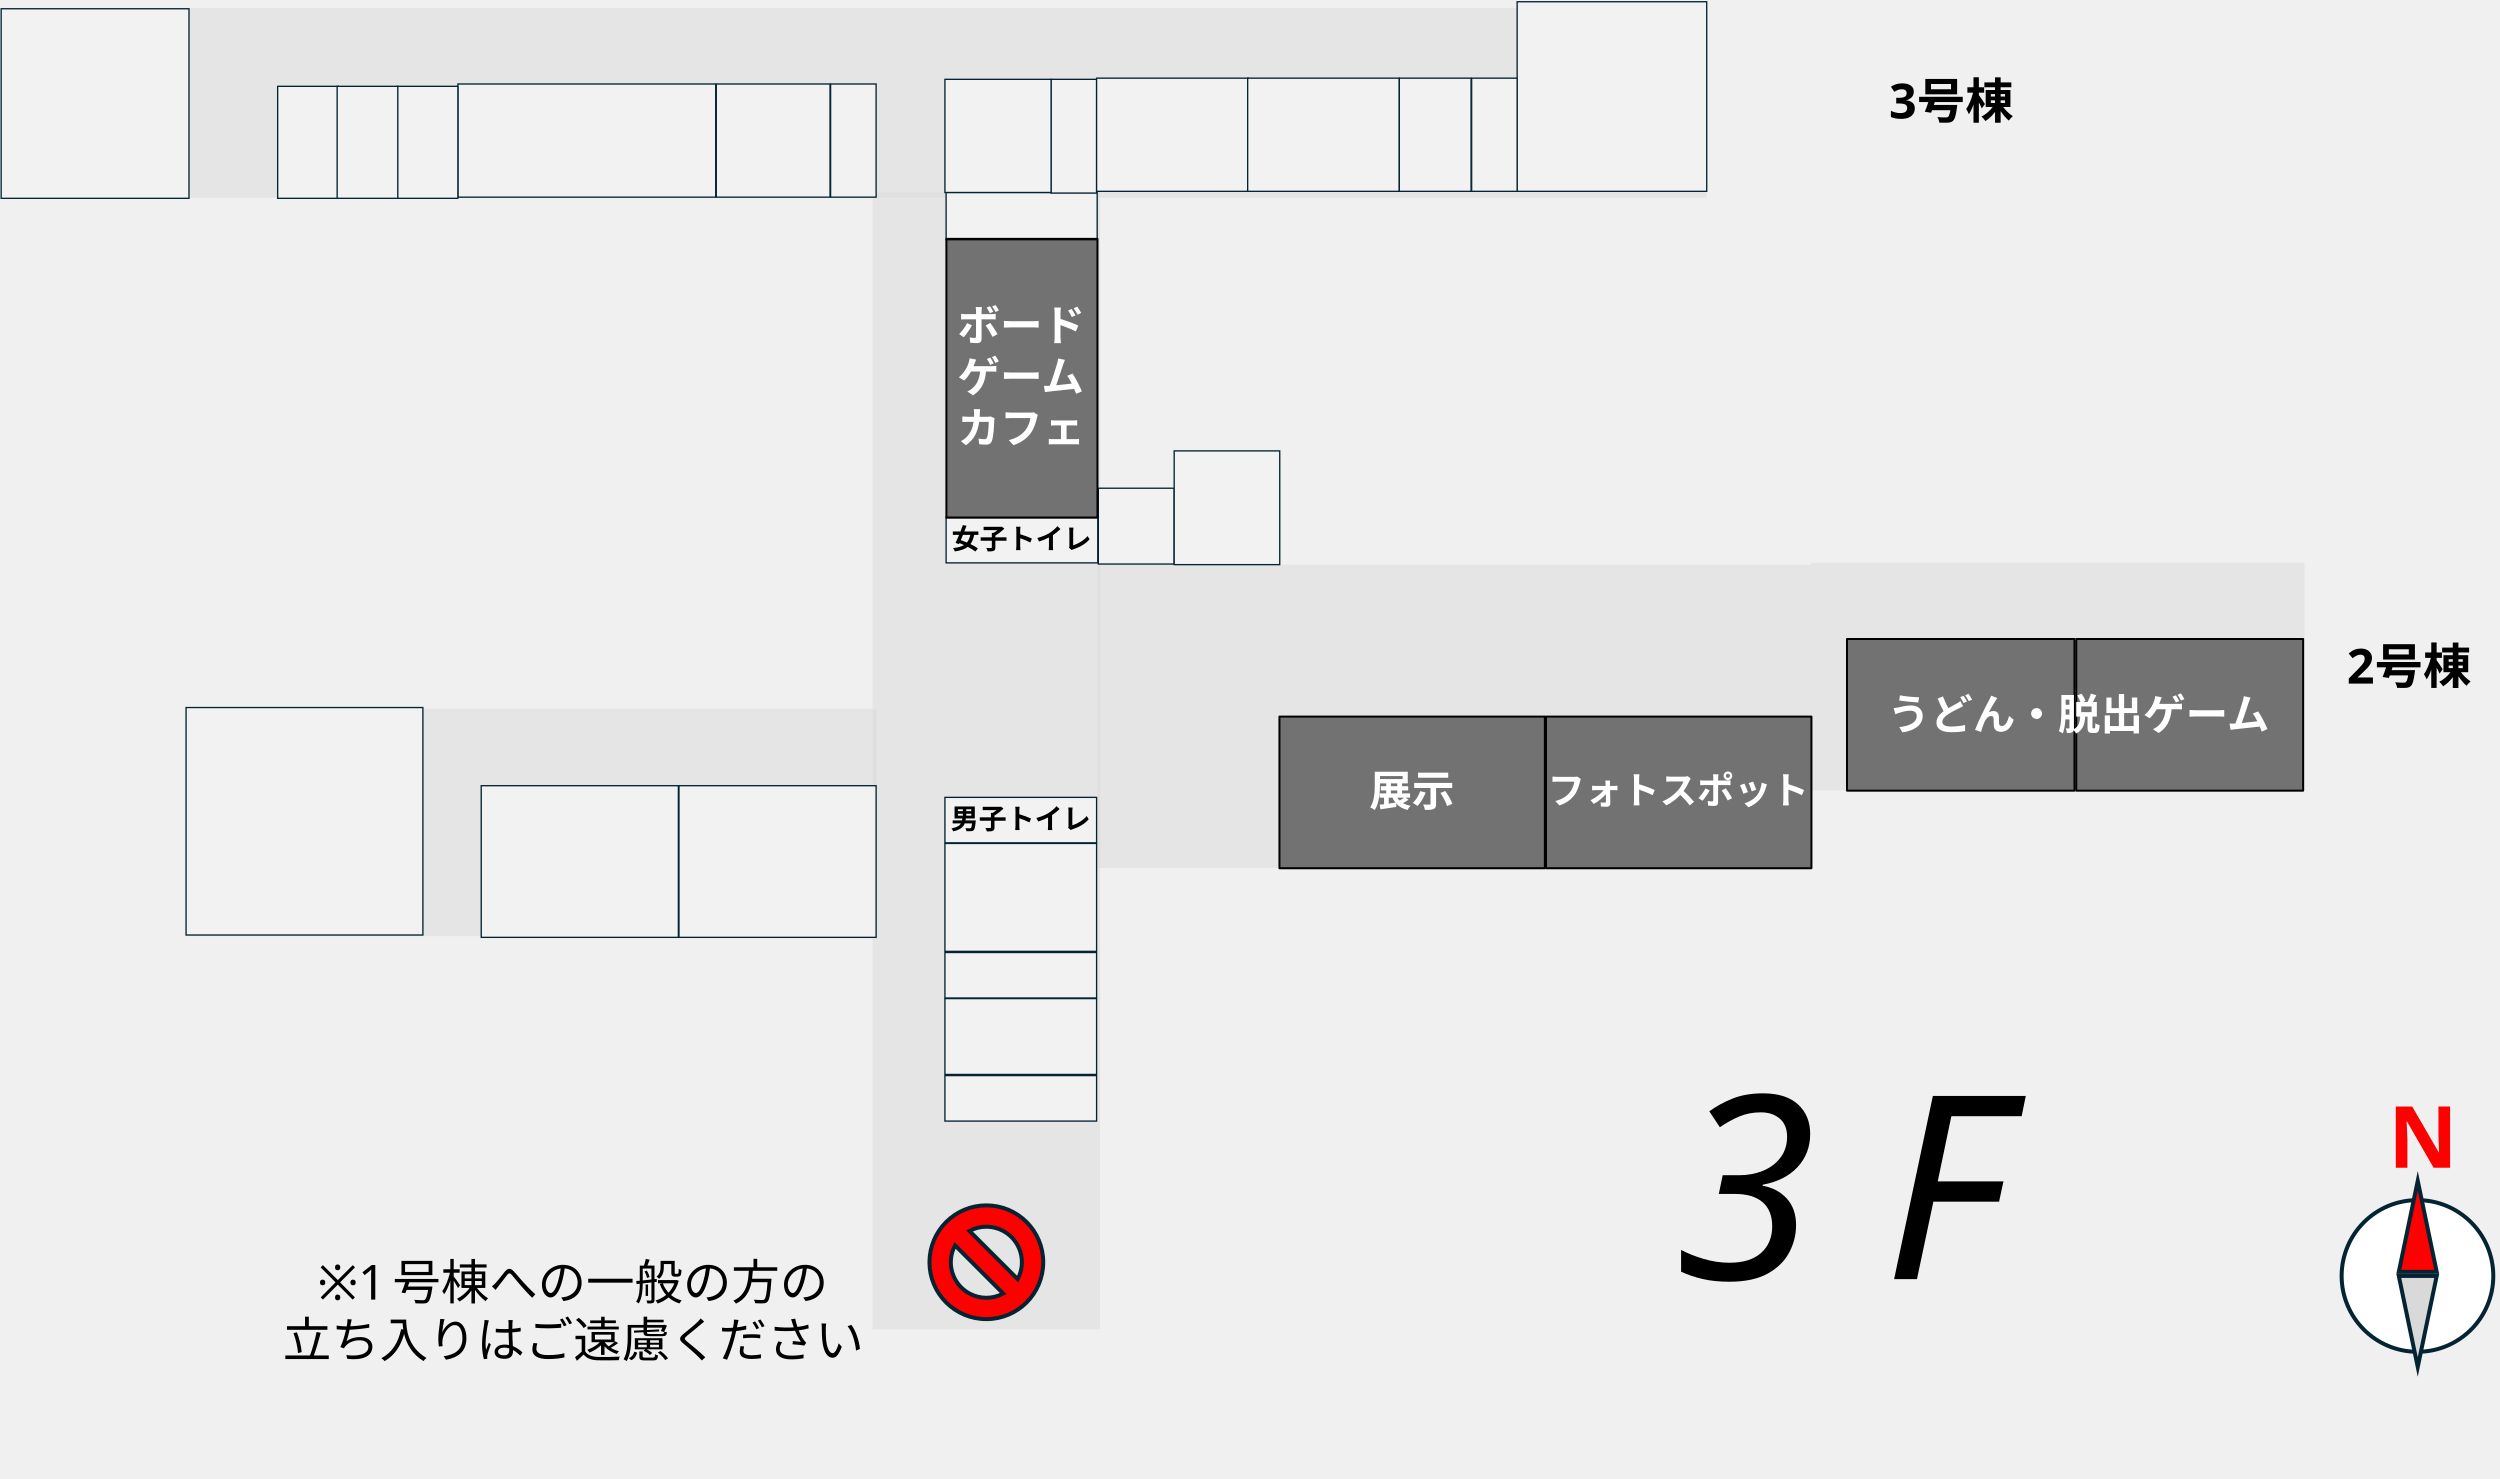
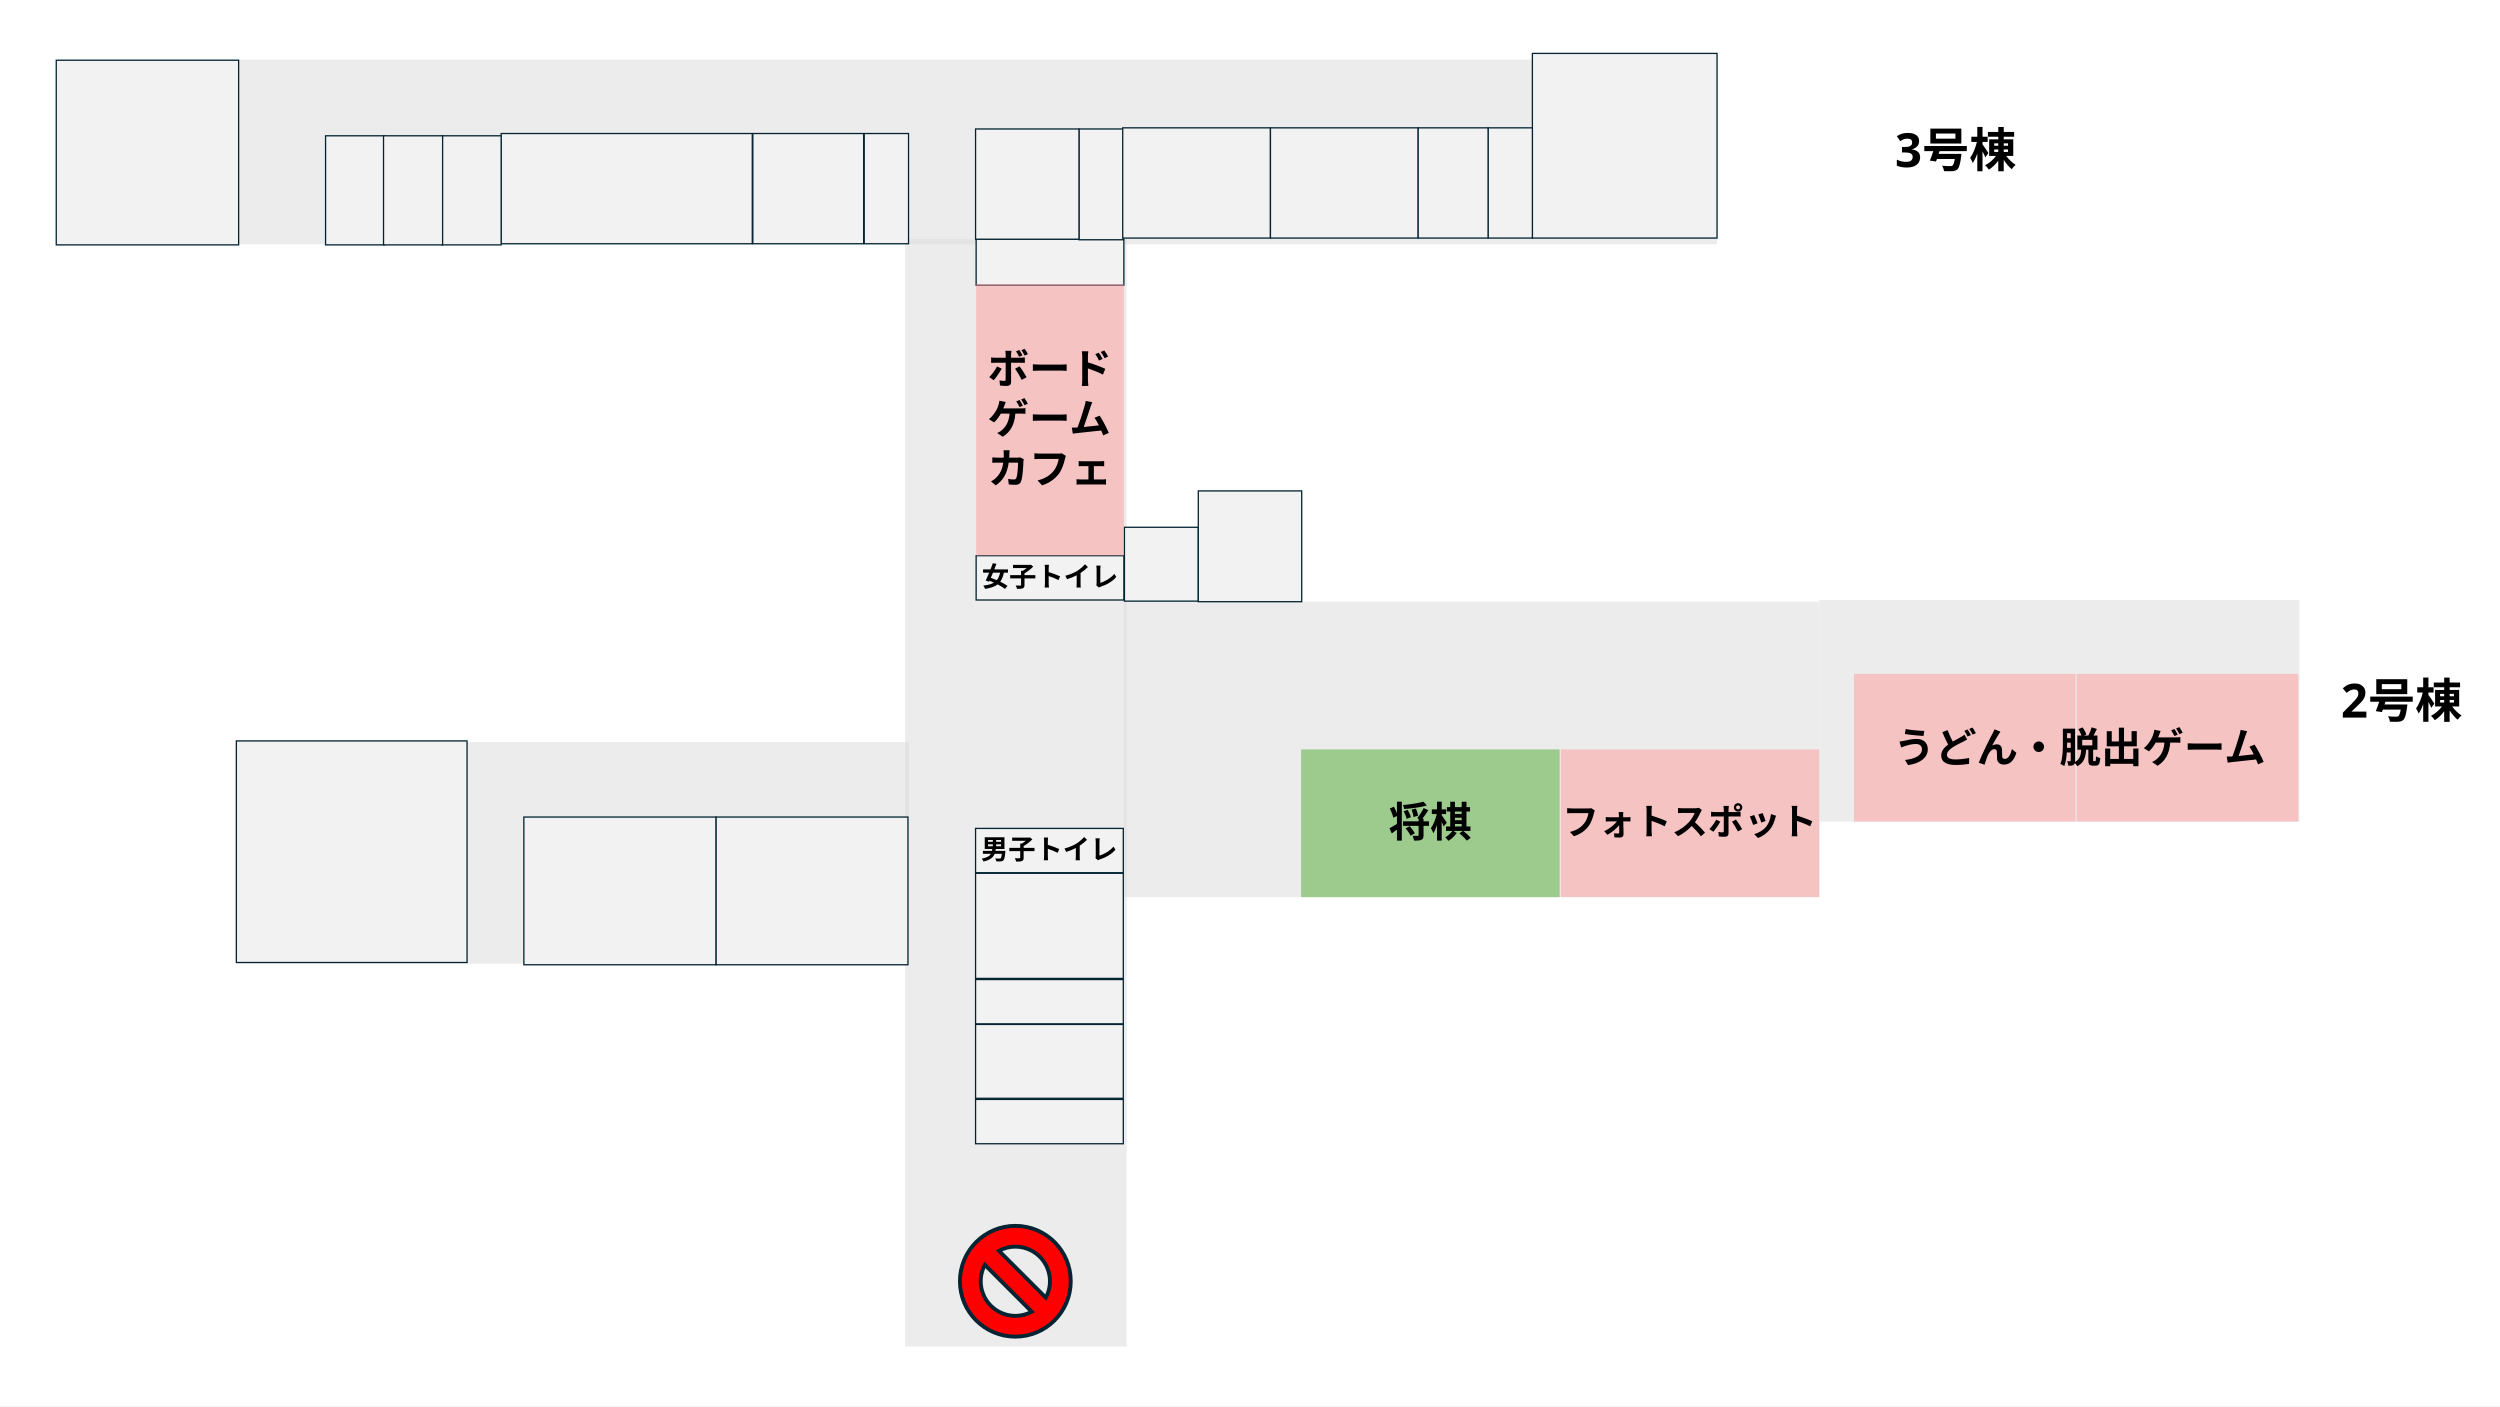
- <svg xmlns="http://www.w3.org/2000/svg" width="4286" height="2535" xml:space="preserve" overflow="hidden">
-   <g transform="translate(-100 -91)">
+ <svg xmlns="http://www.w3.org/2000/svg" width="4400" height="2475" xml:space="preserve" overflow="hidden">
+   <g>
    <g>
-       <rect x="102" y="105" width="2924" height="325" fill="#D9D9D9" fill-opacity="0.502" />
-       <rect x="1596" y="421" width="390" height="1949" fill="#D9D9D9" fill-opacity="0.502" />
-       <rect x="1982" y="1059" width="1223" height="520" fill="#D9D9D9" fill-opacity="0.502" />
-       <rect x="418" y="1306" width="1185" height="390" fill="#D9D9D9" fill-opacity="0.502" />
-       <path d="M1693.5 2255C1693.5 2201.15 1737.15 2157.5 1791 2157.5 1844.85 2157.5 1888.5 2201.15 1888.5 2255 1888.5 2308.85 1844.85 2352.5 1791 2352.5 1737.15 2352.5 1693.5 2308.85 1693.5 2255ZM1844.65 2283.89C1860.61 2254.26 1849.52 2217.3 1819.89 2201.35 1801.85 2191.63 1780.15 2191.63 1762.11 2201.35ZM1737.35 2226.11C1721.39 2255.74 1732.48 2292.7 1762.11 2308.65 1780.15 2318.37 1801.85 2318.37 1819.89 2308.65Z" stroke="#042433" stroke-width="6.875" stroke-linecap="butt" stroke-linejoin="miter" stroke-miterlimit="8" stroke-opacity="1" fill="#FF0000" fill-rule="evenodd" fill-opacity="1" />
-       <text fill="#000000" fill-opacity="1" font-family="Yu Gothic,Yu Gothic_MSFontService,sans-serif" font-style="normal" font-variant="normal" font-weight="700" font-stretch="normal" font-size="83" text-anchor="start" direction="ltr" writing-mode="lr-tb" unicode-bidi="normal" text-decoration="none" transform="matrix(1 0 0 1 3338.6 294)">3</text>
-       <text fill="#000000" fill-opacity="1" font-family="Yu Gothic,Yu Gothic_MSFontService,sans-serif" font-style="normal" font-variant="normal" font-weight="700" font-stretch="normal" font-size="83" text-anchor="start" direction="ltr" writing-mode="lr-tb" unicode-bidi="normal" text-decoration="none" transform="matrix(1 0 0 1 3386.15 294)">号棟</text>
-       <text fill="#000000" fill-opacity="1" font-family="HGMinchoE,HGMinchoE_MSFontService,sans-serif" font-style="oblique" font-variant="normal" font-weight="400" font-stretch="normal" font-size="440" text-anchor="start" direction="ltr" writing-mode="lr-tb" unicode-bidi="normal" text-decoration="none" transform="matrix(1 0 0 1 2972.38 2284)">3 F</text>
-       <text fill="#000000" fill-opacity="1" font-family="Yu Gothic,Yu Gothic_MSFontService,sans-serif" font-style="normal" font-variant="normal" font-weight="400" font-stretch="normal" font-size="83" text-anchor="start" direction="ltr" writing-mode="lr-tb" unicode-bidi="normal" text-decoration="none" transform="matrix(1 0 0 1 644.445 2319)">※1</text>
-       <text fill="#000000" fill-opacity="1" font-family="Yu Gothic,Yu Gothic_MSFontService,sans-serif" font-style="normal" font-variant="normal" font-weight="400" font-stretch="normal" font-size="83" text-anchor="start" direction="ltr" writing-mode="lr-tb" unicode-bidi="normal" text-decoration="none" transform="matrix(1 0 0 1 772.778 2319)">号棟への一般の方の</text>
-       <text fill="#000000" fill-opacity="1" font-family="Yu Gothic,Yu Gothic_MSFontService,sans-serif" font-style="normal" font-variant="normal" font-weight="400" font-stretch="normal" font-size="83" text-anchor="start" direction="ltr" writing-mode="lr-tb" unicode-bidi="normal" text-decoration="none" transform="matrix(1 0 0 1 584.862 2418)">立ち入りはご遠慮ください</text>
-       <path d="M4114.5 2278.5C4114.5 2206.7 4172.7 2148.5 4244.5 2148.5 4316.3 2148.5 4374.5 2206.7 4374.5 2278.5 4374.5 2350.3 4316.3 2408.5 4244.5 2408.5 4172.7 2408.5 4114.5 2350.3 4114.5 2278.5Z" stroke="#042433" stroke-width="6.875" stroke-linecap="butt" stroke-linejoin="miter" stroke-miterlimit="8" stroke-opacity="1" fill="#FFFFFF" fill-rule="evenodd" fill-opacity="1" />
-       <text fill="#FFFFFF" fill-opacity="1" font-family="Yu Gothic,Yu Gothic_MSFontService,sans-serif" font-style="normal" font-variant="normal" font-weight="400" font-stretch="normal" font-size="83" text-anchor="start" direction="ltr" writing-mode="lr-tb" unicode-bidi="normal" text-decoration="none" transform="matrix(1 0 0 1 4228.37 2305)">]</text>
-       <path d="M4212.5 2271.5 4245 2115.5 4277.5 2271.5Z" stroke="#042433" stroke-width="6.875" stroke-linecap="butt" stroke-linejoin="miter" stroke-miterlimit="8" stroke-opacity="1" fill="#FF0000" fill-rule="evenodd" fill-opacity="1" />
-       <path d="M0 156 32.5 0 65 156Z" stroke="#042433" stroke-width="6.875" stroke-linecap="butt" stroke-linejoin="miter" stroke-miterlimit="8" stroke-opacity="1" fill="#D9D9D9" fill-rule="evenodd" fill-opacity="1" transform="matrix(1 0 0 -1 4212.5 2434.5)" />
-       <text fill="#FF0000" fill-opacity="1" font-family="HGPMinchoE,HGPMinchoE_MSFontService,sans-serif" font-style="normal" font-variant="normal" font-weight="700" font-stretch="normal" font-size="147" text-anchor="start" direction="ltr" writing-mode="lr-tb" unicode-bidi="normal" text-decoration="none" transform="matrix(1 0 0 1 4194.16 2093)">N</text>
-       <rect x="3205" y="1056" width="846" height="390" fill="#D9D9D9" fill-opacity="0.502" />
-       <rect x="3659.5" y="1186.5" width="389" height="260" stroke="#000000" stroke-width="3.438" stroke-linecap="butt" stroke-linejoin="round" stroke-miterlimit="10" stroke-opacity="1" fill="#000000" fill-opacity="0.502" />
-       <rect x="3266.5" y="1186.5" width="390" height="260" stroke="#000000" stroke-width="3.438" stroke-linecap="butt" stroke-linejoin="round" stroke-miterlimit="10" stroke-opacity="1" fill="#000000" fill-opacity="0.502" />
-       <rect x="2750.5" y="1319.5" width="455" height="260" stroke="#000000" stroke-width="3.438" stroke-linecap="butt" stroke-linejoin="round" stroke-miterlimit="10" stroke-opacity="1" fill="#000000" fill-opacity="0.502" />
-       <text fill="#FFFFFF" fill-opacity="1" font-family="Yu Gothic,Yu Gothic_MSFontService,sans-serif" font-style="normal" font-variant="normal" font-weight="700" font-stretch="normal" font-size="64" text-anchor="start" direction="ltr" writing-mode="lr-tb" unicode-bidi="normal" text-decoration="none" transform="matrix(1 0 0 1 2753.25 1469)">フォトスポット</text>
-       <rect x="2293.5" y="1319.5" width="455" height="260" stroke="#000000" stroke-width="3.438" stroke-linecap="butt" stroke-linejoin="round" stroke-miterlimit="10" stroke-opacity="1" fill="#000000" fill-opacity="0.502" />
-       <text fill="#FFFFFF" fill-opacity="1" font-family="Yu Gothic,Yu Gothic_MSFontService,sans-serif" font-style="normal" font-variant="normal" font-weight="700" font-stretch="normal" font-size="73" text-anchor="start" direction="ltr" writing-mode="lr-tb" unicode-bidi="normal" text-decoration="none" transform="matrix(1 0 0 1 2447.51 1473)">展示</text>
-       <rect x="1983" y="928" width="130" height="130" stroke="#042433" stroke-width="2.292" stroke-linecap="butt" stroke-linejoin="miter" stroke-miterlimit="8" stroke-opacity="1" fill="#F2F2F2" fill-opacity="1" />
-       <rect x="1524" y="235" width="78" height="194" stroke="#042433" stroke-width="2.292" stroke-linecap="butt" stroke-linejoin="miter" stroke-miterlimit="8" stroke-opacity="1" fill="#F2F2F2" fill-opacity="1" />
-       <rect x="1722" y="421" width="259" height="81" stroke="#042433" stroke-width="2.292" stroke-linecap="butt" stroke-linejoin="miter" stroke-miterlimit="8" stroke-opacity="1" fill="#F2F2F2" fill-opacity="1" />
-       <rect x="1720" y="1458" width="260" height="78" stroke="#042433" stroke-width="2.292" stroke-linecap="butt" stroke-linejoin="miter" stroke-miterlimit="8" stroke-opacity="1" fill="#F2F2F2" fill-opacity="1" />
-       <text fill="#000000" fill-opacity="1" font-family="Yu Gothic,Yu Gothic_MSFontService,sans-serif" font-style="normal" font-variant="normal" font-weight="700" font-stretch="normal" font-size="48" text-anchor="start" direction="ltr" writing-mode="lr-tb" unicode-bidi="normal" text-decoration="none" transform="matrix(1 0 0 1 1729.87 1512)">男子トイレ</text>
-       <rect x="1720" y="1724" width="260" height="78" stroke="#042433" stroke-width="2.292" stroke-linecap="butt" stroke-linejoin="miter" stroke-miterlimit="8" stroke-opacity="1" fill="#F2F2F2" fill-opacity="1" />
-       <rect x="419" y="1304" width="406" height="390" stroke="#042433" stroke-width="2.292" stroke-linecap="butt" stroke-linejoin="miter" stroke-miterlimit="8" stroke-opacity="1" fill="#F2F2F2" fill-opacity="1" />
-       <rect x="1720" y="1537" width="260" height="185" stroke="#042433" stroke-width="2.292" stroke-linecap="butt" stroke-linejoin="miter" stroke-miterlimit="8" stroke-opacity="1" fill="#F2F2F2" fill-opacity="1" />
-       <rect x="1902" y="227" width="78" height="195" stroke="#042433" stroke-width="2.292" stroke-linecap="butt" stroke-linejoin="miter" stroke-miterlimit="8" stroke-opacity="1" fill="#F2F2F2" fill-opacity="1" />
-       <rect x="1722" y="978" width="260" height="78" stroke="#042433" stroke-width="2.292" stroke-linecap="butt" stroke-linejoin="miter" stroke-miterlimit="8" stroke-opacity="1" fill="#F2F2F2" fill-opacity="1" />
-       <text fill="#000000" fill-opacity="1" font-family="Yu Gothic,Yu Gothic_MSFontService,sans-serif" font-style="normal" font-variant="normal" font-weight="700" font-stretch="normal" font-size="48" text-anchor="start" direction="ltr" writing-mode="lr-tb" unicode-bidi="normal" text-decoration="none" transform="matrix(1 -2.44929e-16 2.44929e-16 1 1731.37 1032)">女子トイレ</text>
-       <rect x="1720" y="227" width="182" height="194" stroke="#042433" stroke-width="2.292" stroke-linecap="butt" stroke-linejoin="miter" stroke-miterlimit="8" stroke-opacity="1" fill="#F2F2F2" fill-opacity="1" />
-       <rect x="1980" y="225" width="260" height="194" stroke="#042433" stroke-width="2.292" stroke-linecap="butt" stroke-linejoin="miter" stroke-miterlimit="8" stroke-opacity="1" fill="#F2F2F2" fill-opacity="1" />
-       <rect x="2239" y="225" width="260" height="194" stroke="#042433" stroke-width="2.292" stroke-linecap="butt" stroke-linejoin="miter" stroke-miterlimit="8" stroke-opacity="1" fill="#F2F2F2" fill-opacity="1" />
-       <rect x="2701" y="94" width="325" height="325" stroke="#042433" stroke-width="2.292" stroke-linecap="butt" stroke-linejoin="miter" stroke-miterlimit="8" stroke-opacity="1" fill="#F2F2F2" fill-opacity="1" />
-       <rect x="2623" y="225" width="78" height="194" stroke="#042433" stroke-width="2.292" stroke-linecap="butt" stroke-linejoin="miter" stroke-miterlimit="8" stroke-opacity="1" fill="#F2F2F2" fill-opacity="1" />
-       <rect x="2499" y="225" width="123" height="194" stroke="#042433" stroke-width="2.292" stroke-linecap="butt" stroke-linejoin="miter" stroke-miterlimit="8" stroke-opacity="1" fill="#F2F2F2" fill-opacity="1" />
-       <rect x="1328" y="235" width="195" height="194" stroke="#042433" stroke-width="2.292" stroke-linecap="butt" stroke-linejoin="miter" stroke-miterlimit="8" stroke-opacity="1" fill="#F2F2F2" fill-opacity="1" />
-       <rect x="102" y="106" width="322" height="325" stroke="#042433" stroke-width="2.292" stroke-linecap="butt" stroke-linejoin="miter" stroke-miterlimit="8" stroke-opacity="1" fill="#F2F2F2" fill-opacity="1" />
-       <rect x="1720" y="1803" width="260" height="130" stroke="#042433" stroke-width="2.292" stroke-linecap="butt" stroke-linejoin="miter" stroke-miterlimit="8" stroke-opacity="1" fill="#F2F2F2" fill-opacity="1" />
-       <rect x="1720" y="1935" width="260" height="78" stroke="#042433" stroke-width="2.292" stroke-linecap="butt" stroke-linejoin="miter" stroke-miterlimit="8" stroke-opacity="1" fill="#F2F2F2" fill-opacity="1" />
-       <rect x="1722.5" y="500.5" width="259" height="478" stroke="#000000" stroke-width="3.438" stroke-linecap="butt" stroke-linejoin="round" stroke-miterlimit="10" stroke-opacity="1" fill="#000000" fill-opacity="0.502" />
-       <text fill="#FFFFFF" fill-opacity="1" font-family="Yu Gothic,Yu Gothic_MSFontService,sans-serif" font-style="normal" font-variant="normal" font-weight="700" font-stretch="normal" font-size="73" text-anchor="start" direction="ltr" writing-mode="lr-tb" unicode-bidi="normal" text-decoration="none" transform="matrix(1 0 0 1 1741.42 675)">ボード</text>
-       <text fill="#FFFFFF" fill-opacity="1" font-family="Yu Gothic,Yu Gothic_MSFontService,sans-serif" font-style="normal" font-variant="normal" font-weight="700" font-stretch="normal" font-size="73" text-anchor="start" direction="ltr" writing-mode="lr-tb" unicode-bidi="normal" text-decoration="none" transform="matrix(1 0 0 1 1741.42 763)">ゲーム</text>
-       <text fill="#FFFFFF" fill-opacity="1" font-family="Yu Gothic,Yu Gothic_MSFontService,sans-serif" font-style="normal" font-variant="normal" font-weight="700" font-stretch="normal" font-size="73" text-anchor="start" direction="ltr" writing-mode="lr-tb" unicode-bidi="normal" text-decoration="none" transform="matrix(1 0 0 1 1741.42 851)">カフェ</text>
-       <rect x="2113" y="864" width="181" height="195" stroke="#042433" stroke-width="2.292" stroke-linecap="butt" stroke-linejoin="miter" stroke-miterlimit="8" stroke-opacity="1" fill="#F2F2F2" fill-opacity="1" />
-       <rect x="885" y="235" width="442" height="194" stroke="#042433" stroke-width="2.292" stroke-linecap="butt" stroke-linejoin="miter" stroke-miterlimit="8" stroke-opacity="1" fill="#F2F2F2" fill-opacity="1" />
-       <rect x="781" y="239" width="104" height="192" stroke="#042433" stroke-width="2.292" stroke-linecap="butt" stroke-linejoin="miter" stroke-miterlimit="8" stroke-opacity="1" fill="#F2F2F2" fill-opacity="1" />
-       <rect x="576" y="239" width="104" height="192" stroke="#042433" stroke-width="2.292" stroke-linecap="butt" stroke-linejoin="miter" stroke-miterlimit="8" stroke-opacity="1" fill="#F2F2F2" fill-opacity="1" />
-       <rect x="678" y="239" width="104" height="192" stroke="#042433" stroke-width="2.292" stroke-linecap="butt" stroke-linejoin="miter" stroke-miterlimit="8" stroke-opacity="1" fill="#F2F2F2" fill-opacity="1" />
-       <rect x="1264" y="1438" width="338" height="260" stroke="#042433" stroke-width="2.292" stroke-linecap="butt" stroke-linejoin="miter" stroke-miterlimit="8" stroke-opacity="1" fill="#F2F2F2" fill-opacity="1" />
-       <text fill="#FFFFFF" fill-opacity="1" font-family="Yu Gothic,Yu Gothic_MSFontService,sans-serif" font-style="normal" font-variant="normal" font-weight="700" font-stretch="normal" font-size="73" text-anchor="start" direction="ltr" writing-mode="lr-tb" unicode-bidi="normal" text-decoration="none" transform="matrix(1 0 0 1 3336.02 1342)">うどん・脱出ゲーム</text>
-       <rect x="925" y="1438" width="338" height="260" stroke="#042433" stroke-width="2.292" stroke-linecap="butt" stroke-linejoin="miter" stroke-miterlimit="8" stroke-opacity="1" fill="#F2F2F2" fill-opacity="1" />
-       <text fill="#000000" fill-opacity="1" font-family="Yu Gothic,Yu Gothic_MSFontService,sans-serif" font-style="normal" font-variant="normal" font-weight="700" font-stretch="normal" font-size="83" text-anchor="start" direction="ltr" writing-mode="lr-tb" unicode-bidi="normal" text-decoration="none" transform="matrix(1 0 0 1 4123.41 1263)">2</text>
-       <text fill="#000000" fill-opacity="1" font-family="Yu Gothic,Yu Gothic_MSFontService,sans-serif" font-style="normal" font-variant="normal" font-weight="700" font-stretch="normal" font-size="83" text-anchor="start" direction="ltr" writing-mode="lr-tb" unicode-bidi="normal" text-decoration="none" transform="matrix(1 0 0 1 4170.96 1263)">号棟</text>
+       <rect x="0" y="0" width="4400" height="2475" fill="#FFFFFF" fill-opacity="1" />
+       <rect x="99" y="105" width="2923" height="325" fill="#D9D9D9" fill-opacity="0.502" />
+       <rect x="1593" y="421" width="390" height="1949" fill="#D9D9D9" fill-opacity="0.502" />
+       <rect x="1978" y="1059" width="1224" height="520" fill="#D9D9D9" fill-opacity="0.502" />
+       <rect x="415" y="1306" width="1185" height="390" fill="#D9D9D9" fill-opacity="0.502" />
+       <path d="M1689.5 2255C1689.5 2201.15 1733.15 2157.5 1787 2157.5 1840.85 2157.5 1884.5 2201.15 1884.5 2255 1884.5 2308.85 1840.85 2352.5 1787 2352.5 1733.15 2352.5 1689.5 2308.85 1689.5 2255ZM1840.65 2283.89C1856.61 2254.26 1845.52 2217.3 1815.89 2201.35 1797.85 2191.63 1776.15 2191.63 1758.11 2201.35ZM1733.35 2226.11C1717.39 2255.74 1728.48 2292.7 1758.11 2308.65 1776.15 2318.37 1797.85 2318.37 1815.89 2308.65Z" stroke="#042433" stroke-width="6.875" stroke-linecap="butt" stroke-linejoin="miter" stroke-miterlimit="8" stroke-opacity="1" fill="#FF0000" fill-rule="evenodd" fill-opacity="1" />
+       <text fill="#000000" fill-opacity="1" font-family="Yu Gothic,Yu Gothic_MSFontService,sans-serif" font-style="normal" font-variant="normal" font-weight="700" font-stretch="normal" font-size="83" text-anchor="start" direction="ltr" writing-mode="lr-tb" unicode-bidi="normal" text-decoration="none" transform="matrix(1 0 0 1 3335.27 294)">3</text>
+       <text fill="#000000" fill-opacity="1" font-family="Yu Gothic,Yu Gothic_MSFontService,sans-serif" font-style="normal" font-variant="normal" font-weight="700" font-stretch="normal" font-size="83" text-anchor="start" direction="ltr" writing-mode="lr-tb" unicode-bidi="normal" text-decoration="none" transform="matrix(1 0 0 1 3382.82 294)">号棟</text>
+       <rect x="3202" y="1056" width="845" height="390" fill="#D9D9D9" fill-opacity="0.502" />
+       <rect x="3655" y="1186" width="390" height="260" fill="#FF9999" fill-opacity="0.502" />
+       <rect x="3263" y="1186" width="390" height="260" fill="#FF9999" fill-opacity="0.502" />
+       <rect x="2747" y="1319" width="455" height="260" fill="#FF9999" fill-opacity="0.502" />
+       <text fill="#000000" fill-opacity="1" font-family="Yu Gothic,Yu Gothic_MSFontService,sans-serif" font-style="normal" font-variant="normal" font-weight="700" font-stretch="normal" font-size="64" text-anchor="start" direction="ltr" writing-mode="lr-tb" unicode-bidi="normal" text-decoration="none" transform="matrix(1 0 0 1 2749.91 1469)">フォトスポット</text>
+       <rect x="2290" y="1319" width="455" height="260" fill="#4EA72E" fill-opacity="0.502" />
+       <text fill="#000000" fill-opacity="1" font-family="Yu Gothic,Yu Gothic_MSFontService,sans-serif" font-style="normal" font-variant="normal" font-weight="700" font-stretch="normal" font-size="73" text-anchor="start" direction="ltr" writing-mode="lr-tb" unicode-bidi="normal" text-decoration="none" transform="matrix(1 0 0 1 2444.17 1473)">将棋</text>
+       <rect x="1979" y="928" width="130" height="130" stroke="#042433" stroke-width="2.292" stroke-linecap="butt" stroke-linejoin="miter" stroke-miterlimit="8" stroke-opacity="1" fill="#F2F2F2" fill-opacity="1" />
+       <rect x="1521" y="235" width="78" height="194" stroke="#042433" stroke-width="2.292" stroke-linecap="butt" stroke-linejoin="miter" stroke-miterlimit="8" stroke-opacity="1" fill="#F2F2F2" fill-opacity="1" />
+       <rect x="1718" y="421" width="260" height="81" stroke="#042433" stroke-width="2.292" stroke-linecap="butt" stroke-linejoin="miter" stroke-miterlimit="8" stroke-opacity="1" fill="#F2F2F2" fill-opacity="1" />
+       <rect x="1717" y="1458" width="260" height="78" stroke="#042433" stroke-width="2.292" stroke-linecap="butt" stroke-linejoin="miter" stroke-miterlimit="8" stroke-opacity="1" fill="#F2F2F2" fill-opacity="1" />
+       <text fill="#000000" fill-opacity="1" font-family="Yu Gothic,Yu Gothic_MSFontService,sans-serif" font-style="normal" font-variant="normal" font-weight="700" font-stretch="normal" font-size="48" text-anchor="start" direction="ltr" writing-mode="lr-tb" unicode-bidi="normal" text-decoration="none" transform="matrix(1 0 0 1 1726.53 1512)">男子トイレ</text>
+       <rect x="1717" y="1724" width="260" height="78" stroke="#042433" stroke-width="2.292" stroke-linecap="butt" stroke-linejoin="miter" stroke-miterlimit="8" stroke-opacity="1" fill="#F2F2F2" fill-opacity="1" />
+       <rect x="416" y="1304" width="406" height="390" stroke="#042433" stroke-width="2.292" stroke-linecap="butt" stroke-linejoin="miter" stroke-miterlimit="8" stroke-opacity="1" fill="#F2F2F2" fill-opacity="1" />
+       <rect x="1717" y="1537" width="260" height="185" stroke="#042433" stroke-width="2.292" stroke-linecap="butt" stroke-linejoin="miter" stroke-miterlimit="8" stroke-opacity="1" fill="#F2F2F2" fill-opacity="1" />
+       <rect x="1899" y="227" width="78" height="195" stroke="#042433" stroke-width="2.292" stroke-linecap="butt" stroke-linejoin="miter" stroke-miterlimit="8" stroke-opacity="1" fill="#F2F2F2" fill-opacity="1" />
+       <rect x="1718" y="978" width="260" height="78" stroke="#042433" stroke-width="2.292" stroke-linecap="butt" stroke-linejoin="miter" stroke-miterlimit="8" stroke-opacity="1" fill="#F2F2F2" fill-opacity="1" />
+       <text fill="#000000" fill-opacity="1" font-family="Yu Gothic,Yu Gothic_MSFontService,sans-serif" font-style="normal" font-variant="normal" font-weight="700" font-stretch="normal" font-size="48" text-anchor="start" direction="ltr" writing-mode="lr-tb" unicode-bidi="normal" text-decoration="none" transform="matrix(1 -2.44929e-16 2.44929e-16 1 1728.04 1032)">女子トイレ</text>
+       <rect x="1717" y="227" width="182" height="194" stroke="#042433" stroke-width="2.292" stroke-linecap="butt" stroke-linejoin="miter" stroke-miterlimit="8" stroke-opacity="1" fill="#F2F2F2" fill-opacity="1" />
+       <rect x="1976" y="225" width="260" height="194" stroke="#042433" stroke-width="2.292" stroke-linecap="butt" stroke-linejoin="miter" stroke-miterlimit="8" stroke-opacity="1" fill="#F2F2F2" fill-opacity="1" />
+       <rect x="2236" y="225" width="260" height="194" stroke="#042433" stroke-width="2.292" stroke-linecap="butt" stroke-linejoin="miter" stroke-miterlimit="8" stroke-opacity="1" fill="#F2F2F2" fill-opacity="1" />
+       <rect x="2697" y="94" width="325" height="325" stroke="#042433" stroke-width="2.292" stroke-linecap="butt" stroke-linejoin="miter" stroke-miterlimit="8" stroke-opacity="1" fill="#F2F2F2" fill-opacity="1" />
+       <rect x="2619" y="225" width="78" height="194" stroke="#042433" stroke-width="2.292" stroke-linecap="butt" stroke-linejoin="miter" stroke-miterlimit="8" stroke-opacity="1" fill="#F2F2F2" fill-opacity="1" />
+       <rect x="2496" y="225" width="123" height="194" stroke="#042433" stroke-width="2.292" stroke-linecap="butt" stroke-linejoin="miter" stroke-miterlimit="8" stroke-opacity="1" fill="#F2F2F2" fill-opacity="1" />
+       <rect x="1325" y="235" width="195" height="194" stroke="#042433" stroke-width="2.292" stroke-linecap="butt" stroke-linejoin="miter" stroke-miterlimit="8" stroke-opacity="1" fill="#F2F2F2" fill-opacity="1" />
+       <rect x="99" y="106" width="321" height="325" stroke="#042433" stroke-width="2.292" stroke-linecap="butt" stroke-linejoin="miter" stroke-miterlimit="8" stroke-opacity="1" fill="#F2F2F2" fill-opacity="1" />
+       <rect x="1717" y="1803" width="260" height="130" stroke="#042433" stroke-width="2.292" stroke-linecap="butt" stroke-linejoin="miter" stroke-miterlimit="8" stroke-opacity="1" fill="#F2F2F2" fill-opacity="1" />
+       <rect x="1717" y="1935" width="260" height="78" stroke="#042433" stroke-width="2.292" stroke-linecap="butt" stroke-linejoin="miter" stroke-miterlimit="8" stroke-opacity="1" fill="#F2F2F2" fill-opacity="1" />
+       <rect x="1718" y="500" width="260" height="478" fill="#FF9999" fill-opacity="0.502" />
+       <text fill="#000000" fill-opacity="1" font-family="Yu Gothic,Yu Gothic_MSFontService,sans-serif" font-style="normal" font-variant="normal" font-weight="700" font-stretch="normal" font-size="73" text-anchor="start" direction="ltr" writing-mode="lr-tb" unicode-bidi="normal" text-decoration="none" transform="matrix(1 0 0 1 1738.09 675)">ボード</text>
+       <text fill="#000000" fill-opacity="1" font-family="Yu Gothic,Yu Gothic_MSFontService,sans-serif" font-style="normal" font-variant="normal" font-weight="700" font-stretch="normal" font-size="73" text-anchor="start" direction="ltr" writing-mode="lr-tb" unicode-bidi="normal" text-decoration="none" transform="matrix(1 0 0 1 1738.09 763)">ゲーム</text>
+       <text fill="#000000" fill-opacity="1" font-family="Yu Gothic,Yu Gothic_MSFontService,sans-serif" font-style="normal" font-variant="normal" font-weight="700" font-stretch="normal" font-size="73" text-anchor="start" direction="ltr" writing-mode="lr-tb" unicode-bidi="normal" text-decoration="none" transform="matrix(1 0 0 1 1738.09 851)">カフェ</text>
+       <rect x="2109" y="864" width="182" height="195" stroke="#042433" stroke-width="2.292" stroke-linecap="butt" stroke-linejoin="miter" stroke-miterlimit="8" stroke-opacity="1" fill="#F2F2F2" fill-opacity="1" />
+       <rect x="882" y="235" width="442" height="194" stroke="#042433" stroke-width="2.292" stroke-linecap="butt" stroke-linejoin="miter" stroke-miterlimit="8" stroke-opacity="1" fill="#F2F2F2" fill-opacity="1" />
+       <rect x="778" y="239" width="104" height="192" stroke="#042433" stroke-width="2.292" stroke-linecap="butt" stroke-linejoin="miter" stroke-miterlimit="8" stroke-opacity="1" fill="#F2F2F2" fill-opacity="1" />
+       <rect x="573" y="239" width="104" height="192" stroke="#042433" stroke-width="2.292" stroke-linecap="butt" stroke-linejoin="miter" stroke-miterlimit="8" stroke-opacity="1" fill="#F2F2F2" fill-opacity="1" />
+       <rect x="675" y="239" width="104" height="192" stroke="#042433" stroke-width="2.292" stroke-linecap="butt" stroke-linejoin="miter" stroke-miterlimit="8" stroke-opacity="1" fill="#F2F2F2" fill-opacity="1" />
+       <rect x="1260" y="1438" width="338" height="260" stroke="#042433" stroke-width="2.292" stroke-linecap="butt" stroke-linejoin="miter" stroke-miterlimit="8" stroke-opacity="1" fill="#F2F2F2" fill-opacity="1" />
+       <text fill="#000000" fill-opacity="1" font-family="Yu Gothic,Yu Gothic_MSFontService,sans-serif" font-style="normal" font-variant="normal" font-weight="700" font-stretch="normal" font-size="73" text-anchor="start" direction="ltr" writing-mode="lr-tb" unicode-bidi="normal" text-decoration="none" transform="matrix(1 0 0 1 3332.68 1342)">うどん・脱出ゲーム</text>
+       <rect x="922" y="1438" width="338" height="260" stroke="#042433" stroke-width="2.292" stroke-linecap="butt" stroke-linejoin="miter" stroke-miterlimit="8" stroke-opacity="1" fill="#F2F2F2" fill-opacity="1" />
+       <text fill="#000000" fill-opacity="1" font-family="Yu Gothic,Yu Gothic_MSFontService,sans-serif" font-style="normal" font-variant="normal" font-weight="700" font-stretch="normal" font-size="83" text-anchor="start" direction="ltr" writing-mode="lr-tb" unicode-bidi="normal" text-decoration="none" transform="matrix(1 0 0 1 4120.08 1263)">2</text>
+       <text fill="#000000" fill-opacity="1" font-family="Yu Gothic,Yu Gothic_MSFontService,sans-serif" font-style="normal" font-variant="normal" font-weight="700" font-stretch="normal" font-size="83" text-anchor="start" direction="ltr" writing-mode="lr-tb" unicode-bidi="normal" text-decoration="none" transform="matrix(1 0 0 1 4167.63 1263)">号棟</text>
    </g>
  </g>
</svg>
